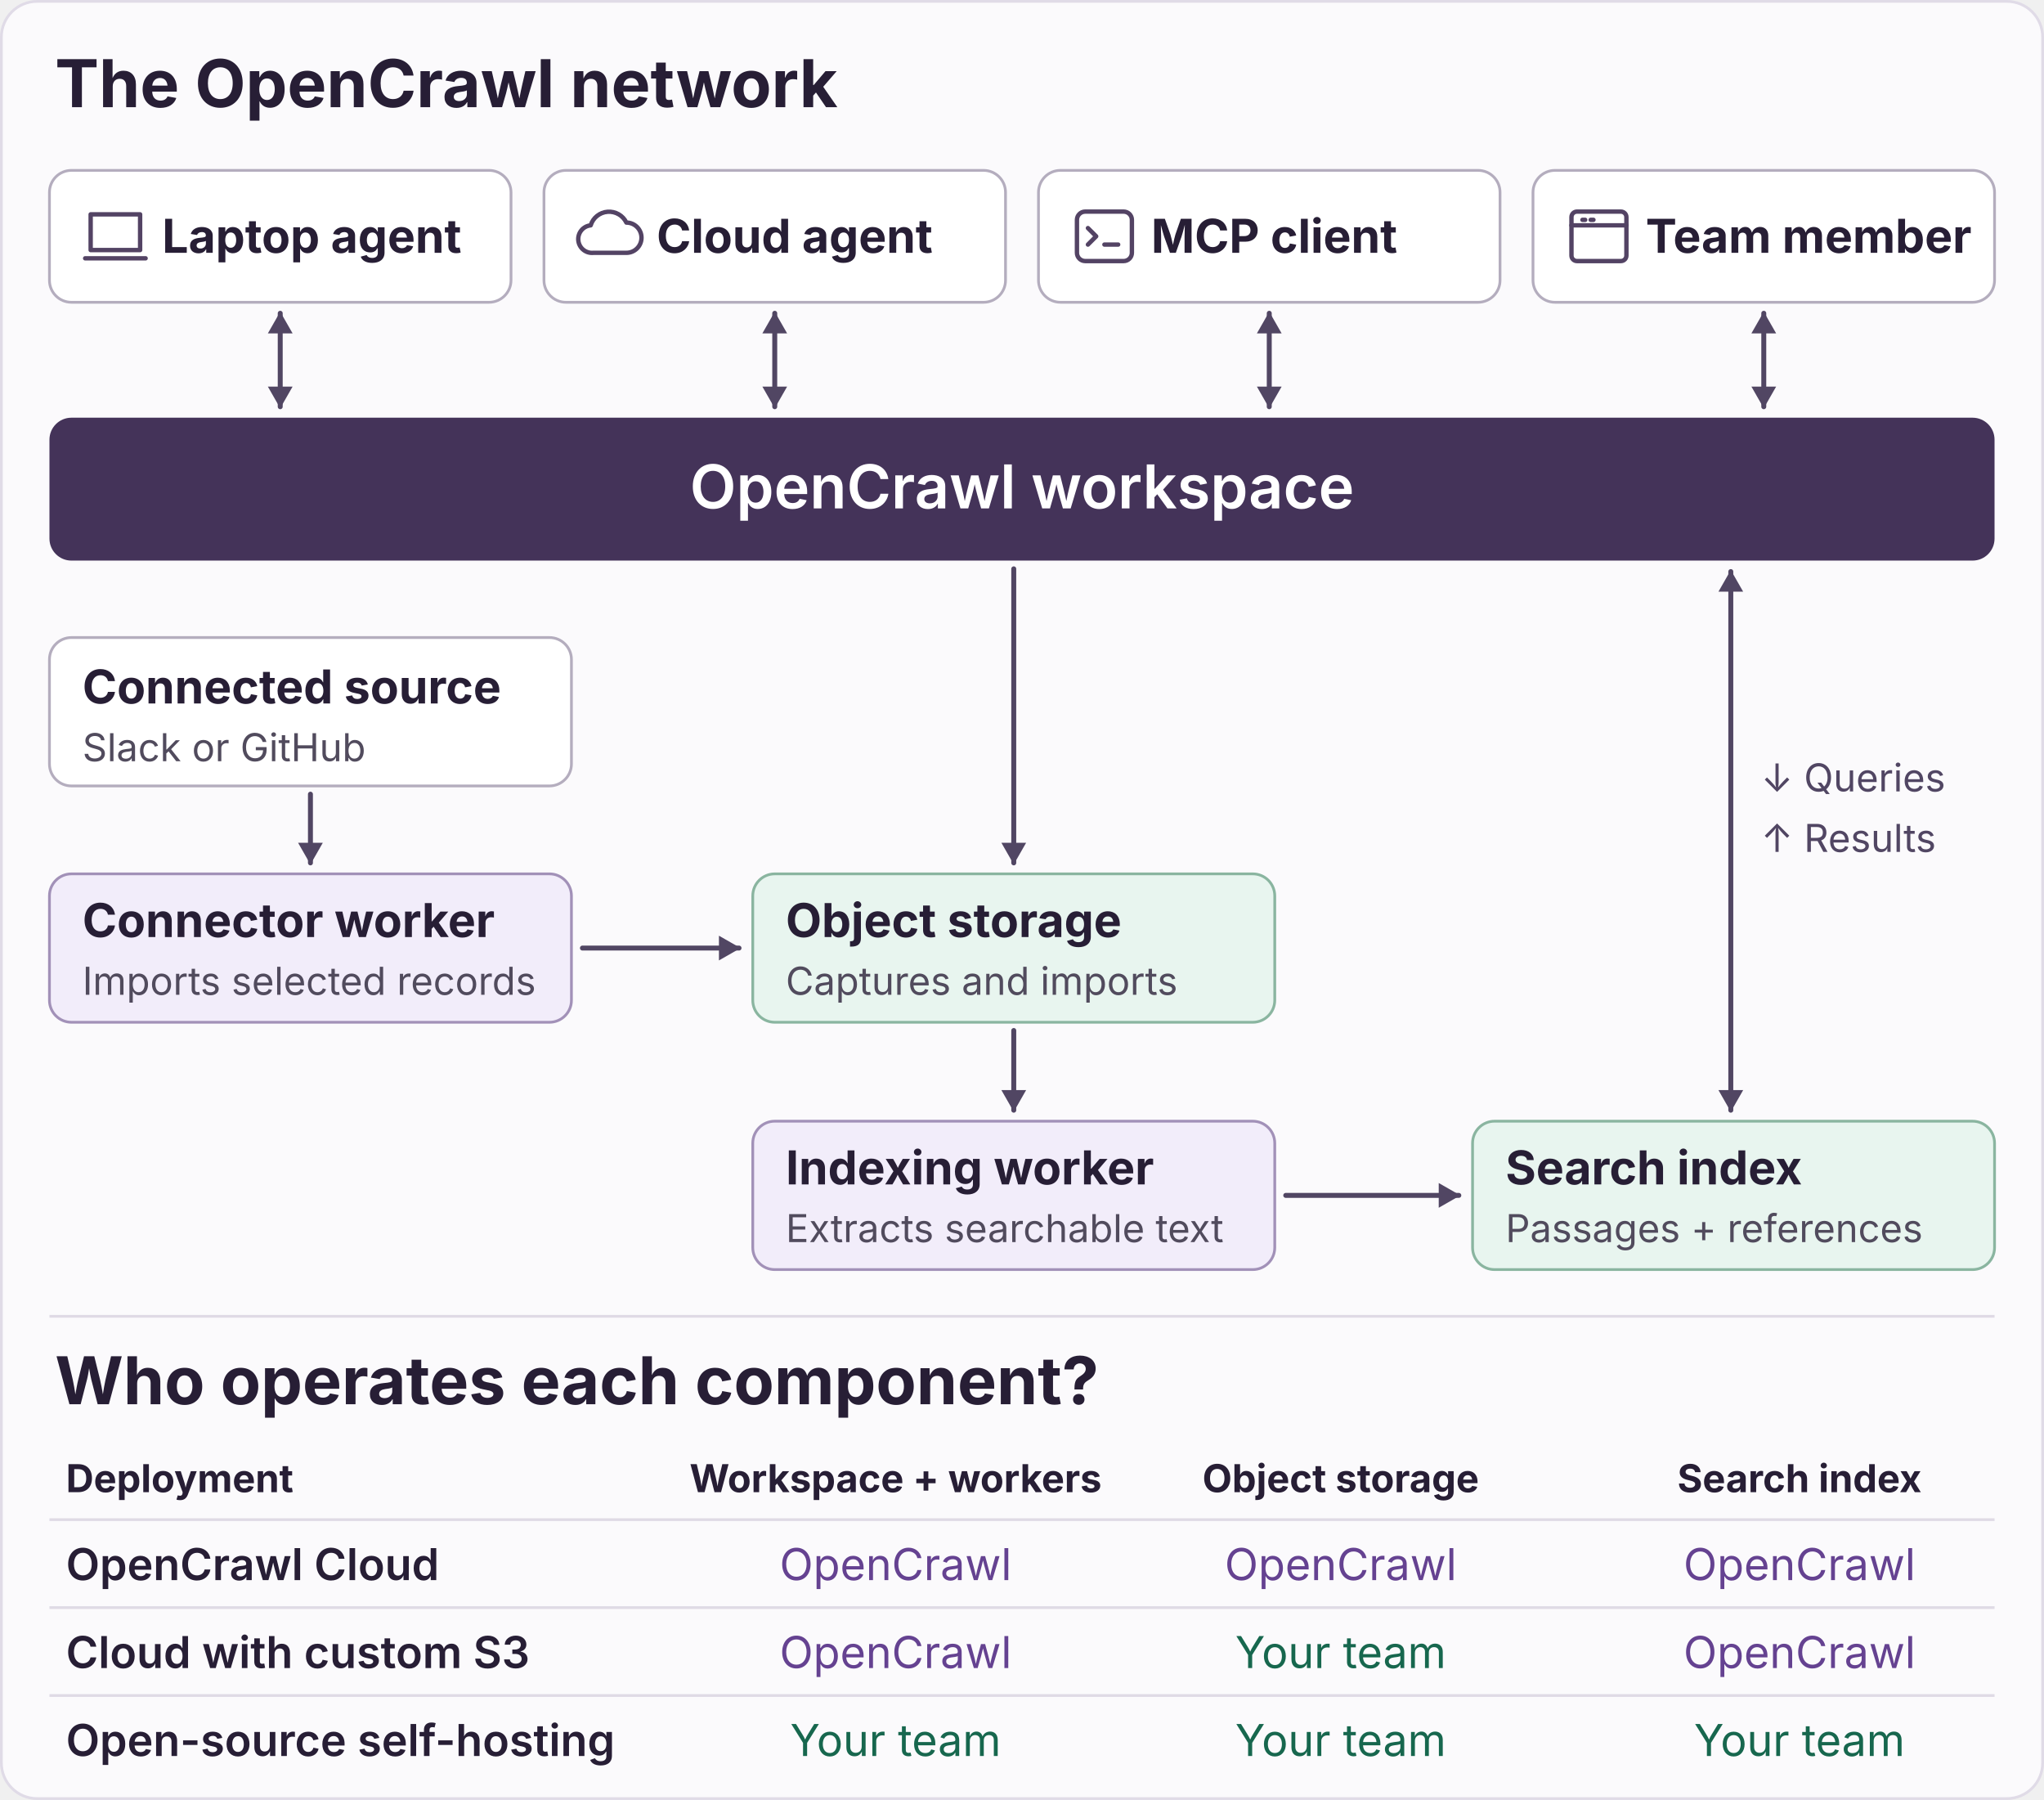
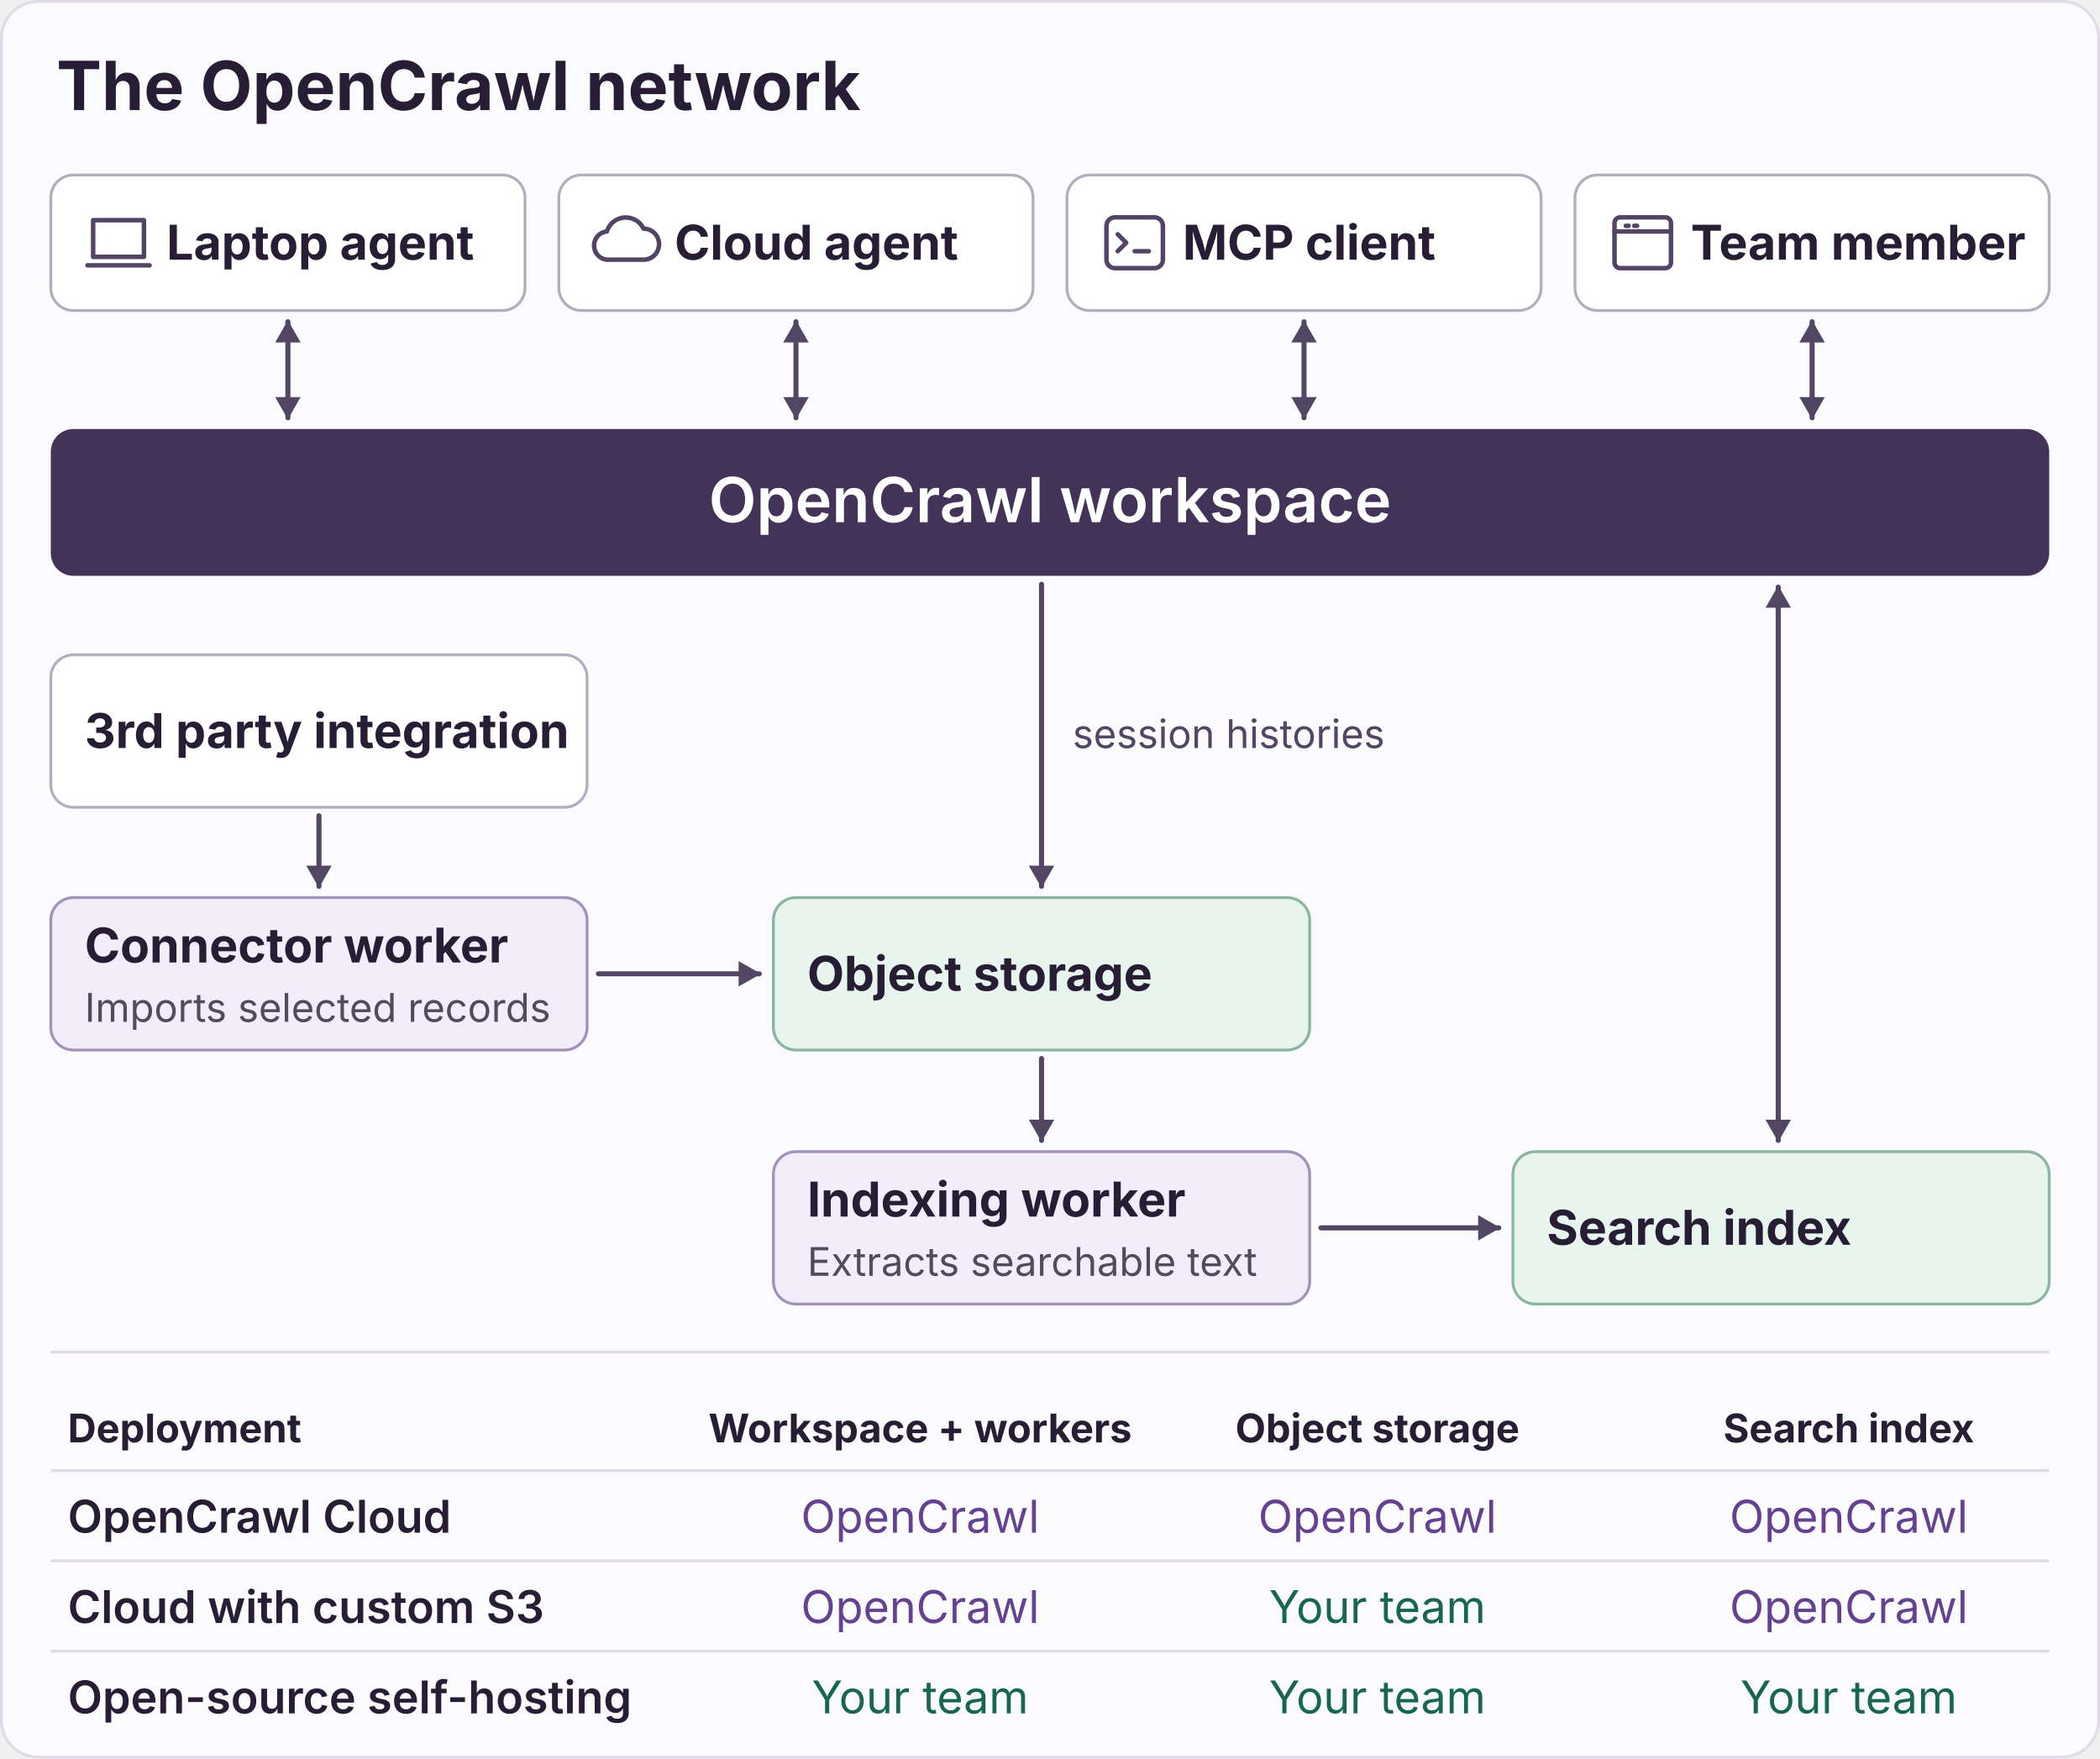
- <svg xmlns="http://www.w3.org/2000/svg" width="744" height="655" viewBox="0 0 744 655" role="img" aria-labelledby="title desc">
+ <svg xmlns="http://www.w3.org/2000/svg" width="744" height="623" viewBox="0 0 744 623" role="img" aria-labelledby="title desc">
  <defs>
    <marker id="tip" viewBox="0 0 8 8" refX="6.5" refY="4" markerWidth="5" markerHeight="5" orient="auto-start-reverse">
      <path d="m0 0 7 4-7 4z" fill="#514663" />
    </marker>
  </defs>
  <style>
    text{font-family:system-ui,-apple-system,'Segoe UI',sans-serif;fill:#271e35}
    .h{font-size:24px;font-weight:680}.node{font-size:17px;font-weight:650}
    .small,.edgeLabel{font-size:14px}.small{fill:#514b5d}.edgeLabel{fill:#514663}
    .cellhead,.teamtext,.hosttext{font-size:16px}.cellhead{font-weight:600}
    .hosttext{fill:#654291}.teamtext{fill:#17674e}.col{font-size:14px;font-weight:650}
    .client{fill:#fff;stroke:#b4adbe}.icon{fill:none;stroke:#534364;stroke-width:1.6;stroke-linejoin:round;stroke-linecap:round}
    .service{fill:#f2edfa;stroke:#a291b8}.store{fill:#e8f5ef;stroke:#8ab5a0}
    .api{fill:#443359}.inverse{fill:#fff;font-size:22px;font-weight:640}
    .edge{fill:none;stroke:#514663;stroke-width:1.8;stroke-linejoin:round;stroke-linecap:round}
    .rule{stroke:#dfdae5}.panel{fill:#fbfafc;stroke:#e0dbe7}
  </style>
-   <rect x="0.5" y="0.5" width="743" height="654" rx="13" class="panel" />
+   <rect x="0.5" y="0.5" width="743" height="622" rx="13" class="panel" />
  <text x="20" y="39" class="h" text-anchor="start">The OpenCrawl network</text>
  <g>
    <rect x="18" y="62" width="168" height="48" rx="8" class="client" />
    <g transform="translate(30 74)" class="icon">
      <path d="M3 4h18v13H3z M1 20h22" />
    </g>
    <text x="59" y="92" class="node" text-anchor="start">Laptop agent</text>
  </g>
  <g>
    <rect x="198" y="62" width="168" height="48" rx="8" class="client" />
    <g transform="translate(210 74)" class="icon">
      <path d="M6 18a5 5 0 0 1-1-10 7 7 0 0 1 13-1 5.5 5.5 0 0 1 0 11Z" />
    </g>
    <text x="239" y="92" class="node" text-anchor="start">Cloud agent</text>
  </g>
  <g>
    <rect x="378" y="62" width="168" height="48" rx="8" class="client" />
    <g transform="translate(390 74)" class="icon">
      <rect x="2" y="3" width="20" height="18" rx="3" />
      <path d="m6 9 3 3-3 3m6 0h5" />
    </g>
    <text x="419" y="92" class="node" text-anchor="start">MCP client</text>
  </g>
  <g>
    <rect x="558" y="62" width="168" height="48" rx="8" class="client" />
    <g transform="translate(570 74)" class="icon">
      <rect x="2" y="3" width="20" height="18" rx="2" />
      <path d="M2 8h20m-16-2h1m2 0h1" />
    </g>
    <text x="599" y="92" class="node" text-anchor="start">Team member</text>
  </g>
  <path d="M102 114V148" class="edge" marker-end="url(#tip)" marker-start="url(#tip)" />
  <path d="M282 114V148" class="edge" marker-end="url(#tip)" marker-start="url(#tip)" />
  <path d="M462 114V148" class="edge" marker-end="url(#tip)" marker-start="url(#tip)" />
  <path d="M642 114V148" class="edge" marker-end="url(#tip)" marker-start="url(#tip)" />
  <rect x="18" y="152" width="708" height="52" rx="8" class="api" />
  <text x="372" y="185" class="inverse" text-anchor="middle">OpenCrawl workspace</text>
  <g>
    <rect x="18" y="232" width="190" height="54" rx="8" class="client" />
-     <text x="30" y="256" class="node" text-anchor="start">Connected source</text>
-     <text x="30" y="277" class="small" text-anchor="start">Slack or GitHub</text>
+     <text x="30" y="265" class="node" text-anchor="start">3rd party integration</text>
  </g>
  <g>
    <rect x="18" y="318" width="190" height="54" rx="8" class="service" />
    <text x="30" y="341" class="node" text-anchor="start">Connector worker</text>
    <text x="30" y="362" class="small" text-anchor="start">Imports selected records</text>
  </g>
  <g>
    <rect x="274" y="318" width="190" height="54" rx="8" class="store" />
-     <text x="286" y="341" class="node" text-anchor="start">Object storage</text>
-     <text x="286" y="362" class="small" text-anchor="start">Captures and imports</text>
+     <text x="286" y="351" class="node" text-anchor="start">Object storage</text>
  </g>
  <g>
    <rect x="274" y="408" width="190" height="54" rx="8" class="service" />
    <text x="286" y="431" class="node" text-anchor="start">Indexing worker</text>
    <text x="286" y="452" class="small" text-anchor="start">Extracts searchable text</text>
  </g>
  <g>
    <rect x="536" y="408" width="190" height="54" rx="8" class="store" />
-     <text x="548" y="431" class="node" text-anchor="start">Search index</text>
-     <text x="548" y="452" class="small" text-anchor="start">Passages + references</text>
+     <text x="548" y="441" class="node" text-anchor="start">Search index</text>
  </g>
  <path d="M113 289V314" class="edge" marker-end="url(#tip)" />
  <path d="M212 345H269" class="edge" marker-end="url(#tip)" />
  <path d="M369 207V314" class="edge" marker-end="url(#tip)" />
+   <text x="380" y="265" class="edgeLabel">session histories</text>
  <path d="M369 375V404" class="edge" marker-end="url(#tip)" />
  <path d="M468 435H531" class="edge" marker-end="url(#tip)" />
  <path d="M630 208V404" class="edge" marker-end="url(#tip)" marker-start="url(#tip)" />
-   <text x="641" y="288" class="edgeLabel" text-anchor="start">↓ Queries</text>
-   <text x="641" y="310" class="edgeLabel" text-anchor="start">↑ Results</text>
  <path class="rule" d="M18 479H726" />
-   <text x="20" y="511" class="h" text-anchor="start">Who operates each component?</text>
-   <text x="24" y="543" class="col" text-anchor="start">Deployment</text>
-   <text x="326" y="543" class="col" text-anchor="middle">Workspace + workers</text>
-   <text x="488" y="543" class="col" text-anchor="middle">Object storage</text>
-   <text x="655" y="543" class="col" text-anchor="middle">Search index</text>
-   <path class="rule" d="M18 553H726 M18 585H726 M18 617H726" />
+   <text x="24" y="511" class="col" text-anchor="start">Deployment</text>
+   <text x="326" y="511" class="col" text-anchor="middle">Workspace + workers</text>
+   <text x="488" y="511" class="col" text-anchor="middle">Object storage</text>
+   <text x="655" y="511" class="col" text-anchor="middle">Search index</text>
+   <path class="rule" d="M18 521H726 M18 553H726 M18 585H726" />
  <g>
-     <text x="24" y="575" class="cellhead" text-anchor="start">OpenCrawl Cloud</text>
+     <text x="24" y="543" class="cellhead" text-anchor="start">OpenCrawl Cloud</text>
+     <text x="326" y="543" class="hosttext" text-anchor="middle">OpenCrawl</text>
+     <text x="488" y="543" class="hosttext" text-anchor="middle">OpenCrawl</text>
+     <text x="655" y="543" class="hosttext" text-anchor="middle">OpenCrawl</text>
+   </g>
+   <g>
+     <text x="24" y="575" class="cellhead" text-anchor="start">Cloud with custom S3</text>
    <text x="326" y="575" class="hosttext" text-anchor="middle">OpenCrawl</text>
-     <text x="488" y="575" class="hosttext" text-anchor="middle">OpenCrawl</text>
+     <text x="488" y="575" class="teamtext" text-anchor="middle">Your team</text>
    <text x="655" y="575" class="hosttext" text-anchor="middle">OpenCrawl</text>
  </g>
  <g>
-     <text x="24" y="607" class="cellhead" text-anchor="start">Cloud with custom S3</text>
-     <text x="326" y="607" class="hosttext" text-anchor="middle">OpenCrawl</text>
+     <text x="24" y="607" class="cellhead" text-anchor="start">Open-source self-hosting</text>
+     <text x="326" y="607" class="teamtext" text-anchor="middle">Your team</text>
    <text x="488" y="607" class="teamtext" text-anchor="middle">Your team</text>
-     <text x="655" y="607" class="hosttext" text-anchor="middle">OpenCrawl</text>
-   </g>
-   <g>
-     <text x="24" y="639" class="cellhead" text-anchor="start">Open-source self-hosting</text>
-     <text x="326" y="639" class="teamtext" text-anchor="middle">Your team</text>
-     <text x="488" y="639" class="teamtext" text-anchor="middle">Your team</text>
-     <text x="655" y="639" class="teamtext" text-anchor="middle">Your team</text>
+     <text x="655" y="607" class="teamtext" text-anchor="middle">Your team</text>
  </g>
</svg>
